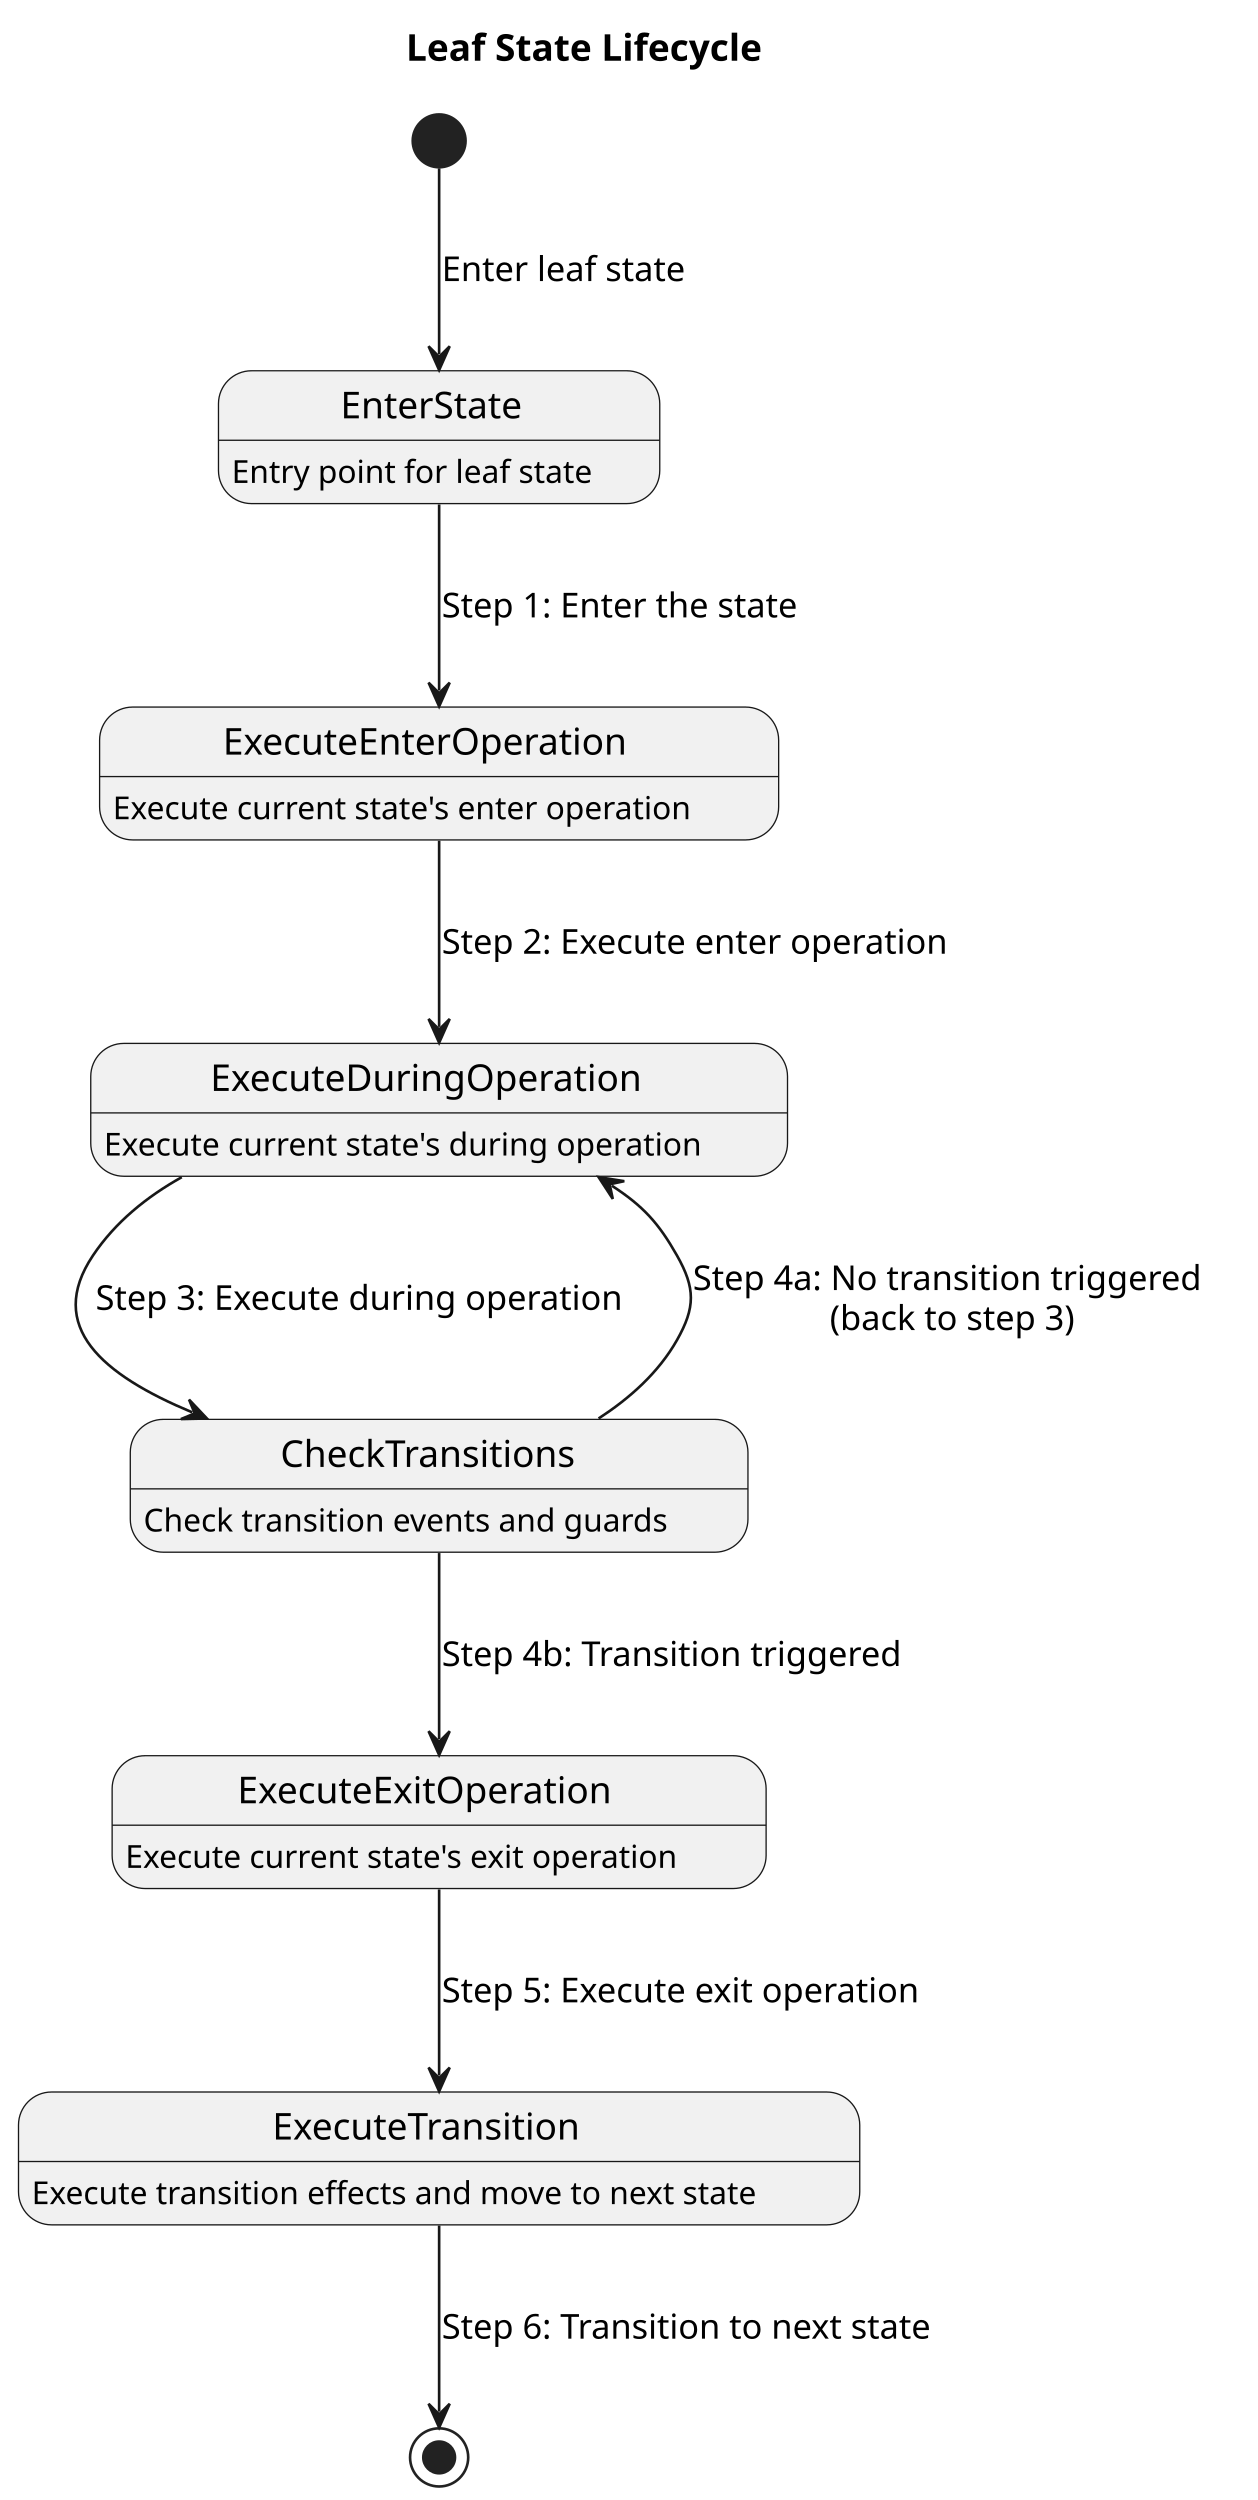
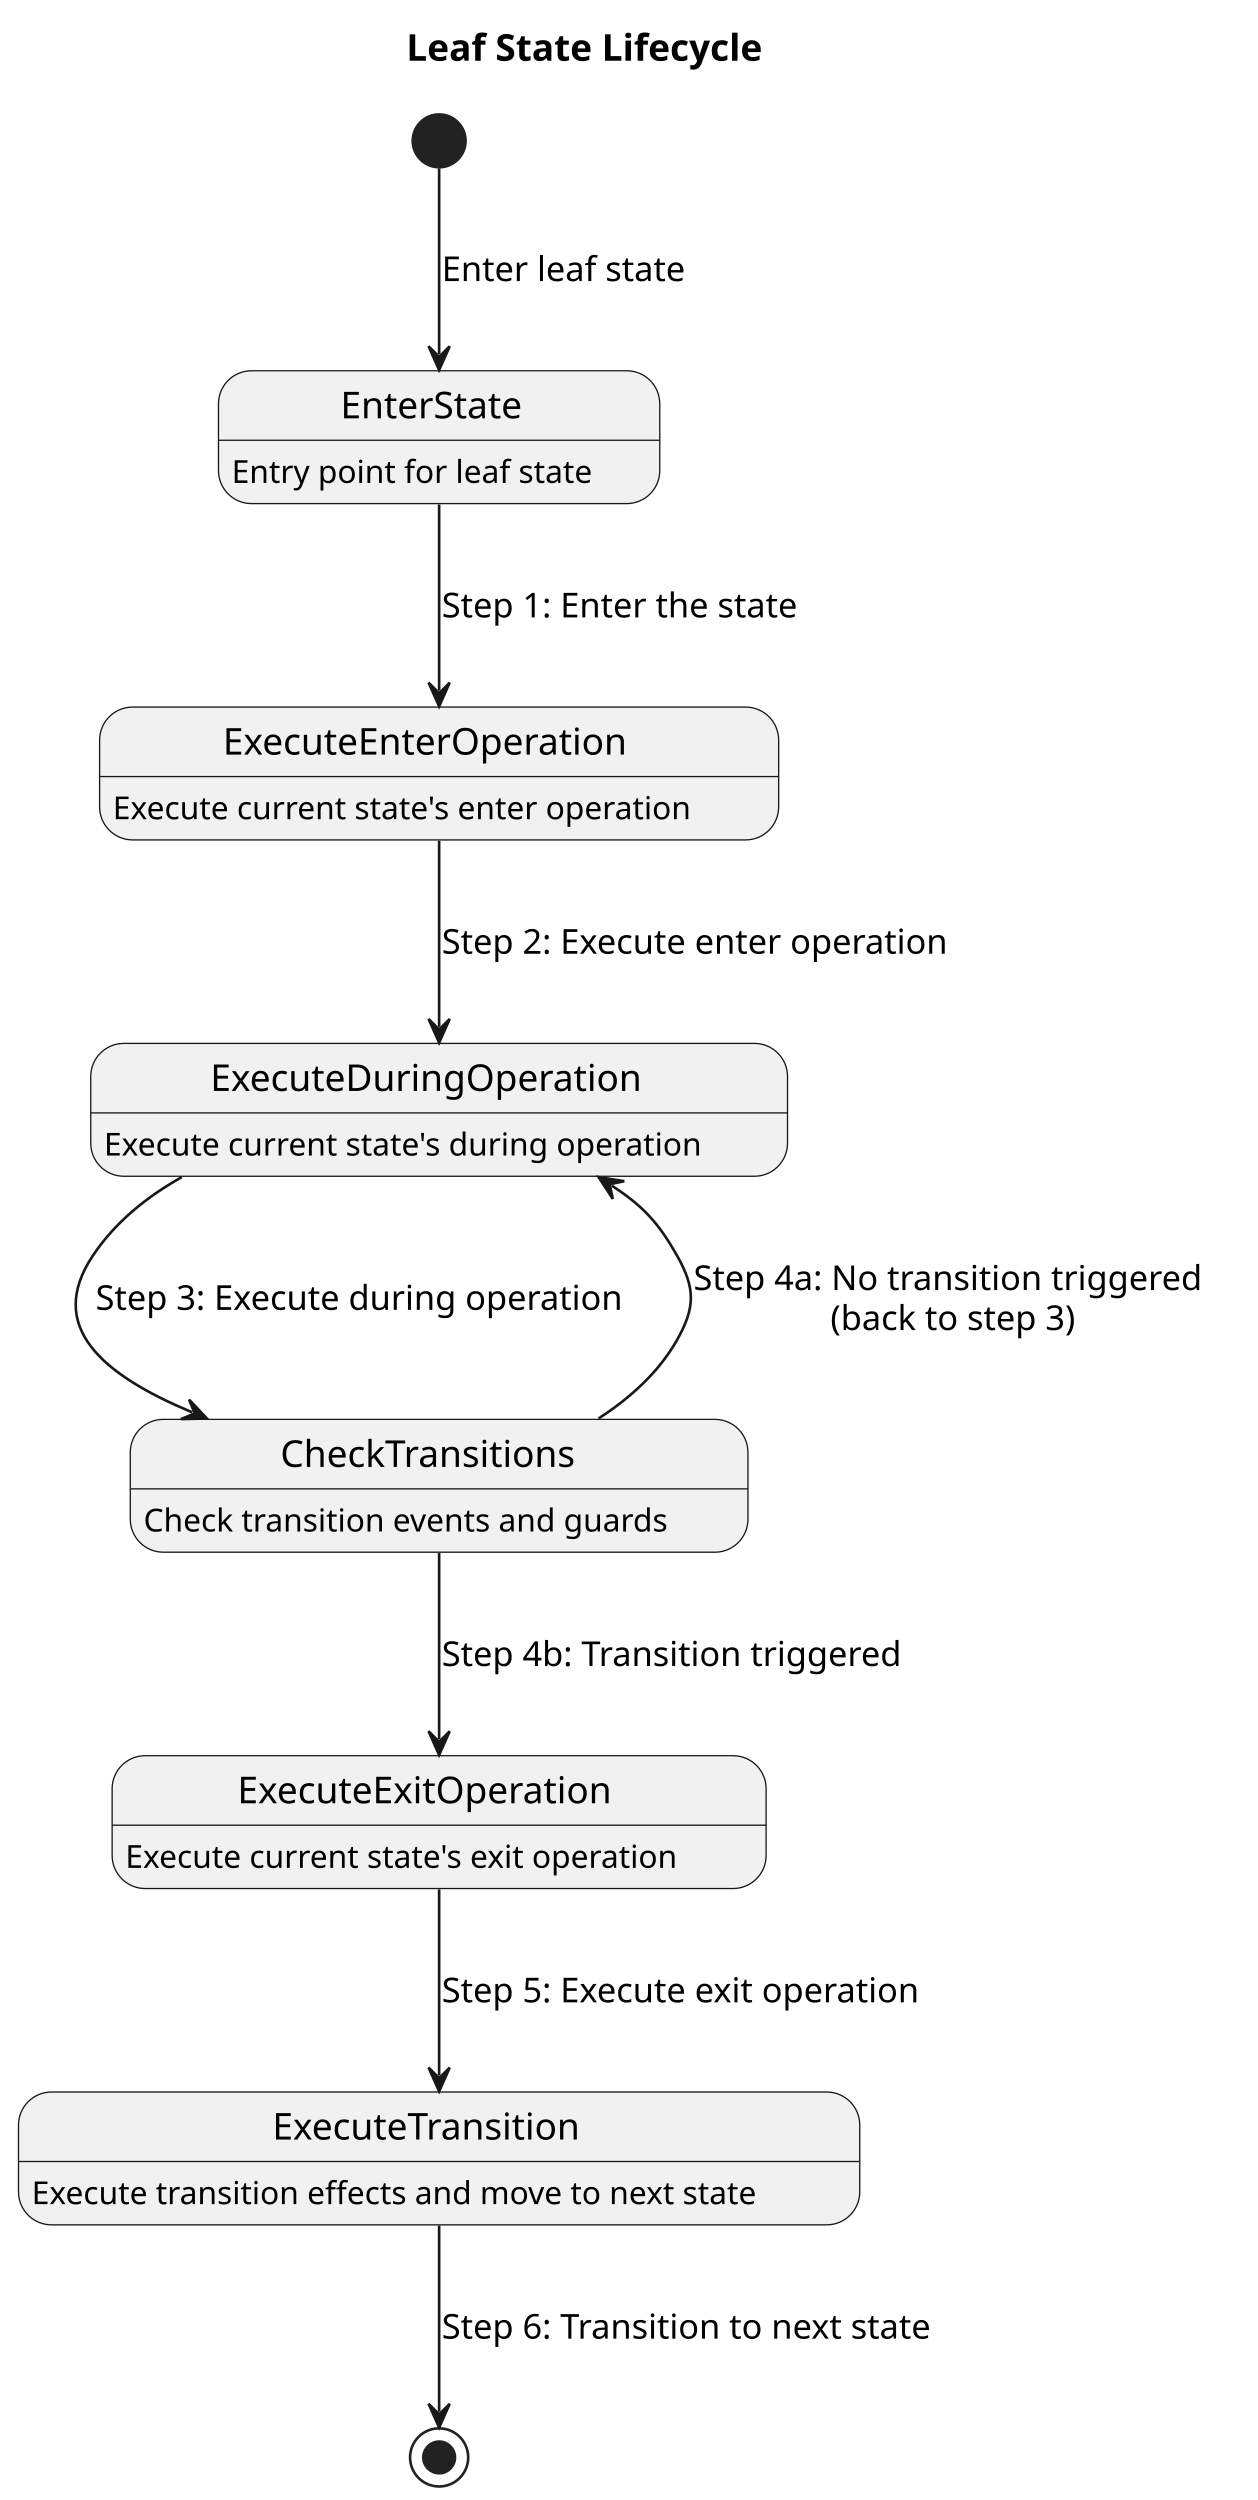
<svg xmlns="http://www.w3.org/2000/svg" contentStyleType="text/css" data-diagram-type="STATE" height="946px" preserveAspectRatio="none" style="width:476px;height:946px;background:#FFFFFF;" version="1.1" viewBox="0 0 476 946" width="476px" zoomAndPan="magnify">
  <defs />
  <g>
    <g class="title" data-source-line="1">
-       <text fill="#000000" font-family="sans-serif" font-size="14" font-weight="bold" lengthAdjust="spacing" textLength="155.435" x="153.621" y="22.995">Leaf State Lifecycle</text>
+       <text fill="#000000" font-family="sans-serif" font-size="14" font-weight="bold" lengthAdjust="spacing" textLength="155.435" x="153.746" y="22.995">Leaf State Lifecycle</text>
    </g>
    <g id="EnterState">
      <rect fill="#F1F1F1" height="50.266" rx="12.5" ry="12.5" style="stroke:#181818;stroke-width:0.5;" width="166.982" x="82.67" y="140.297" />
      <line style="stroke:#181818;stroke-width:0.5;" x1="82.67" x2="249.652" y1="166.594" y2="166.594" />
      <text fill="#000000" font-family="sans-serif" font-size="14" lengthAdjust="spacing" textLength="74.635" x="128.844" y="158.292">EnterState</text>
      <text fill="#000000" font-family="sans-serif" font-size="12" lengthAdjust="spacing" textLength="146.982" x="87.67" y="182.732">Entry point for leaf state</text>
    </g>
    <g id="ExecuteEnterOperation">
      <rect fill="#F1F1F1" height="50.266" rx="12.5" ry="12.5" style="stroke:#181818;stroke-width:0.5;" width="256.953" x="37.69" y="267.557" />
      <line style="stroke:#181818;stroke-width:0.5;" x1="37.69" x2="294.643" y1="293.854" y2="293.854" />
      <text fill="#000000" font-family="sans-serif" font-size="14" lengthAdjust="spacing" textLength="163.666" x="84.334" y="285.552">ExecuteEnterOperation</text>
      <text fill="#000000" font-family="sans-serif" font-size="12" lengthAdjust="spacing" textLength="236.953" x="42.69" y="309.992">Execute current state's enter operation</text>
    </g>
    <g id="ExecuteDuringOperation">
      <rect fill="#F1F1F1" height="50.266" rx="12.5" ry="12.5" style="stroke:#181818;stroke-width:0.5;" width="263.656" x="34.34" y="394.827" />
      <line style="stroke:#181818;stroke-width:0.5;" x1="34.34" x2="297.996" y1="421.124" y2="421.124" />
      <text fill="#000000" font-family="sans-serif" font-size="14" lengthAdjust="spacing" textLength="173.148" x="79.594" y="412.822">ExecuteDuringOperation</text>
      <text fill="#000000" font-family="sans-serif" font-size="12" lengthAdjust="spacing" textLength="243.656" x="39.34" y="437.262">Execute current state's during operation</text>
    </g>
    <g id="CheckTransitions">
      <rect fill="#F1F1F1" height="50.266" rx="12.5" ry="12.5" style="stroke:#181818;stroke-width:0.5;" width="233.727" x="49.3" y="537.087" />
      <line style="stroke:#181818;stroke-width:0.5;" x1="49.3" x2="283.027" y1="563.384" y2="563.384" />
      <text fill="#000000" font-family="sans-serif" font-size="14" lengthAdjust="spacing" textLength="120.121" x="106.103" y="555.082">CheckTransitions</text>
      <text fill="#000000" font-family="sans-serif" font-size="12" lengthAdjust="spacing" textLength="213.727" x="54.3" y="579.522">Check transition events and guards</text>
    </g>
    <g id="ExecuteExitOperation">
      <rect fill="#F1F1F1" height="50.266" rx="12.5" ry="12.5" style="stroke:#181818;stroke-width:0.5;" width="247.467" x="42.43" y="664.357" />
      <line style="stroke:#181818;stroke-width:0.5;" x1="42.43" x2="289.897" y1="690.654" y2="690.654" />
      <text fill="#000000" font-family="sans-serif" font-size="14" lengthAdjust="spacing" textLength="152.599" x="89.864" y="682.352">ExecuteExitOperation</text>
      <text fill="#000000" font-family="sans-serif" font-size="12" lengthAdjust="spacing" textLength="227.467" x="47.43" y="706.792">Execute current state's exit operation</text>
    </g>
    <g id="ExecuteTransition">
      <rect fill="#F1F1F1" height="50.266" rx="12.5" ry="12.5" style="stroke:#181818;stroke-width:0.5;" width="318.33" x="7" y="791.617" />
      <line style="stroke:#181818;stroke-width:0.5;" x1="7" x2="325.33" y1="817.914" y2="817.914" />
      <text fill="#000000" font-family="sans-serif" font-size="14" lengthAdjust="spacing" textLength="126.178" x="103.076" y="809.612">ExecuteTransition</text>
      <text fill="#000000" font-family="sans-serif" font-size="12" lengthAdjust="spacing" textLength="298.33" x="12" y="834.052">Execute transition effects and move to next state</text>
    </g>
    <ellipse cx="166.17" cy="53.297" fill="#222222" rx="10" ry="10" style="stroke:#222222;stroke-width:1;" />
    <ellipse cx="166.17" cy="929.887" fill="none" rx="11" ry="11" style="stroke:#222222;stroke-width:1;" />
    <ellipse cx="166.17" cy="929.887" fill="#222222" rx="6" ry="6" style="stroke:#222222;stroke-width:1;" />
-     <g class="link" data-entity-1=".start." data-entity-2="EnterState" data-source-line="3" data-uid="lnk3" id="link_.start._EnterState">
+     <g class="link" data-entity-1="*start*" data-entity-2="EnterState" data-source-line="3" data-uid="lnk3" id="link_*start*_EnterState">
      <path d="M166.17,63.687 C166.17,80.437 166.17,109.957 166.17,134.027" fill="none" id="*start*-to-EnterState" style="stroke:#181818;stroke-width:1;" />
      <polygon fill="#181818" points="166.17,140.027,170.17,131.027,166.17,135.027,162.17,131.027,166.17,140.027" style="stroke:#181818;stroke-width:1;" />
      <text fill="#000000" font-family="sans-serif" font-size="13" lengthAdjust="spacing" textLength="100.242" x="167.17" y="106.364">Enter leaf state</text>
    </g>
    <g class="link" data-entity-1="EnterState" data-entity-2="ExecuteEnterOperation" data-source-line="9" data-uid="lnk4" id="link_EnterState_ExecuteEnterOperation">
      <path d="M166.17,190.877 C166.17,212.947 166.17,239.247 166.17,261.307" fill="none" id="EnterState-to-ExecuteEnterOperation" style="stroke:#181818;stroke-width:1;" />
      <polygon fill="#181818" points="166.17,267.307,170.17,258.307,166.17,262.307,162.17,258.307,166.17,267.307" style="stroke:#181818;stroke-width:1;" />
      <text fill="#000000" font-family="sans-serif" font-size="13" lengthAdjust="spacing" textLength="147.939" x="167.17" y="233.624">Step 1: Enter the state</text>
    </g>
    <g class="link" data-entity-1="ExecuteEnterOperation" data-entity-2="ExecuteDuringOperation" data-source-line="15" data-uid="lnk5" id="link_ExecuteEnterOperation_ExecuteDuringOperation">
      <path d="M166.17,318.137 C166.17,340.217 166.17,366.517 166.17,388.567" fill="none" id="ExecuteEnterOperation-to-ExecuteDuringOperation" style="stroke:#181818;stroke-width:1;" />
      <polygon fill="#181818" points="166.17,394.567,170.17,385.567,166.17,389.567,162.17,385.567,166.17,394.567" style="stroke:#181818;stroke-width:1;" />
      <text fill="#000000" font-family="sans-serif" font-size="13" lengthAdjust="spacing" textLength="208.26" x="167.17" y="360.894">Step 2: Execute enter operation</text>
    </g>
    <g class="link" data-entity-1="ExecuteDuringOperation" data-entity-2="CheckTransitions" data-source-line="21" data-uid="lnk6" id="link_ExecuteDuringOperation_CheckTransitions">
      <path d="M68.78,445.437 C55.51,452.847 43.58,462.507 35.17,475.087 C17.16,502.017 38.663,520.205 72.763,534.445" fill="none" id="ExecuteDuringOperation-to-CheckTransitions" style="stroke:#181818;stroke-width:1;" />
      <polygon fill="#181818" points="78.3,536.757,71.536,529.598,73.686,534.83,68.454,536.98,78.3,536.757" style="stroke:#181818;stroke-width:1;" />
      <text fill="#000000" font-family="sans-serif" font-size="13" lengthAdjust="spacing" textLength="215.522" x="36.17" y="495.654">Step 3: Execute during operation</text>
    </g>
    <g class="link" data-entity-1="CheckTransitions" data-entity-2="ExecuteDuringOperation" data-source-line="27" data-uid="lnk7" id="link_CheckTransitions_ExecuteDuringOperation">
      <path d="M226.5,536.757 C238.36,529.077 249.25,519.307 256.17,507.087 C263.17,494.707 263.17,487.467 256.17,475.087 C249.25,462.867 243.394,456.371 231.534,448.681" fill="none" id="CheckTransitions-to-ExecuteDuringOperation" style="stroke:#181818;stroke-width:1;" />
      <polygon fill="#181818" points="226.5,445.417,231.875,453.67,230.695,448.137,236.228,446.957,226.5,445.417" style="stroke:#181818;stroke-width:1;" />
-       <text fill="#000000" font-family="sans-serif" font-size="13" lengthAdjust="spacing" textLength="206.508" x="262.17" y="488.154">Step 4a: No transition triggered</text>
-       <text fill="#000000" font-family="sans-serif" font-size="13" lengthAdjust="spacing" textLength="102.876" x="313.986" y="503.287">(back to step 3)</text>
+       <text fill="#000000" font-family="sans-serif" font-size="13" lengthAdjust="spacing" textLength="206.508" x="262.42" y="488.154">Step 4a: No transition triggered</text>
+       <text fill="#000000" font-family="sans-serif" font-size="13" lengthAdjust="spacing" textLength="102.876" x="314.236" y="503.287">(back to step 3)</text>
    </g>
    <g class="link" data-entity-1="CheckTransitions" data-entity-2="ExecuteExitOperation" data-source-line="28" data-uid="lnk8" id="link_CheckTransitions_ExecuteExitOperation">
      <path d="M166.17,587.677 C166.17,609.747 166.17,636.047 166.17,658.097" fill="none" id="CheckTransitions-to-ExecuteExitOperation" style="stroke:#181818;stroke-width:1;" />
      <polygon fill="#181818" points="166.17,664.097,170.17,655.097,166.17,659.097,162.17,655.097,166.17,664.097" style="stroke:#181818;stroke-width:1;" />
      <text fill="#000000" font-family="sans-serif" font-size="13" lengthAdjust="spacing" textLength="187.827" x="167.17" y="630.424">Step 4b: Transition triggered</text>
    </g>
    <g class="link" data-entity-1="ExecuteExitOperation" data-entity-2="ExecuteTransition" data-source-line="34" data-uid="lnk9" id="link_ExecuteExitOperation_ExecuteTransition">
      <path d="M166.17,714.937 C166.17,737.007 166.17,763.317 166.17,785.367" fill="none" id="ExecuteExitOperation-to-ExecuteTransition" style="stroke:#181818;stroke-width:1;" />
      <polygon fill="#181818" points="166.17,791.367,170.17,782.367,166.17,786.367,162.17,782.367,166.17,791.367" style="stroke:#181818;stroke-width:1;" />
      <text fill="#000000" font-family="sans-serif" font-size="13" lengthAdjust="spacing" textLength="197.983" x="167.17" y="757.684">Step 5: Execute exit operation</text>
    </g>
-     <g class="link" data-entity-1="ExecuteTransition" data-entity-2=".end." data-source-line="40" data-uid="lnk11" id="link_ExecuteTransition_.end.">
+     <g class="link" data-entity-1="ExecuteTransition" data-entity-2="*end*" data-source-line="40" data-uid="lnk11" id="link_ExecuteTransition_*end*">
      <path d="M166.17,842.147 C166.17,866.037 166.17,895.307 166.17,912.587" fill="none" id="ExecuteTransition-to-*end*" style="stroke:#181818;stroke-width:1;" />
      <polygon fill="#181818" points="166.17,918.587,170.17,909.587,166.17,913.587,162.17,909.587,166.17,918.587" style="stroke:#181818;stroke-width:1;" />
      <text fill="#000000" font-family="sans-serif" font-size="13" lengthAdjust="spacing" textLength="202.7" x="167.17" y="884.954">Step 6: Transition to next state</text>
    </g>
  </g>
</svg>
